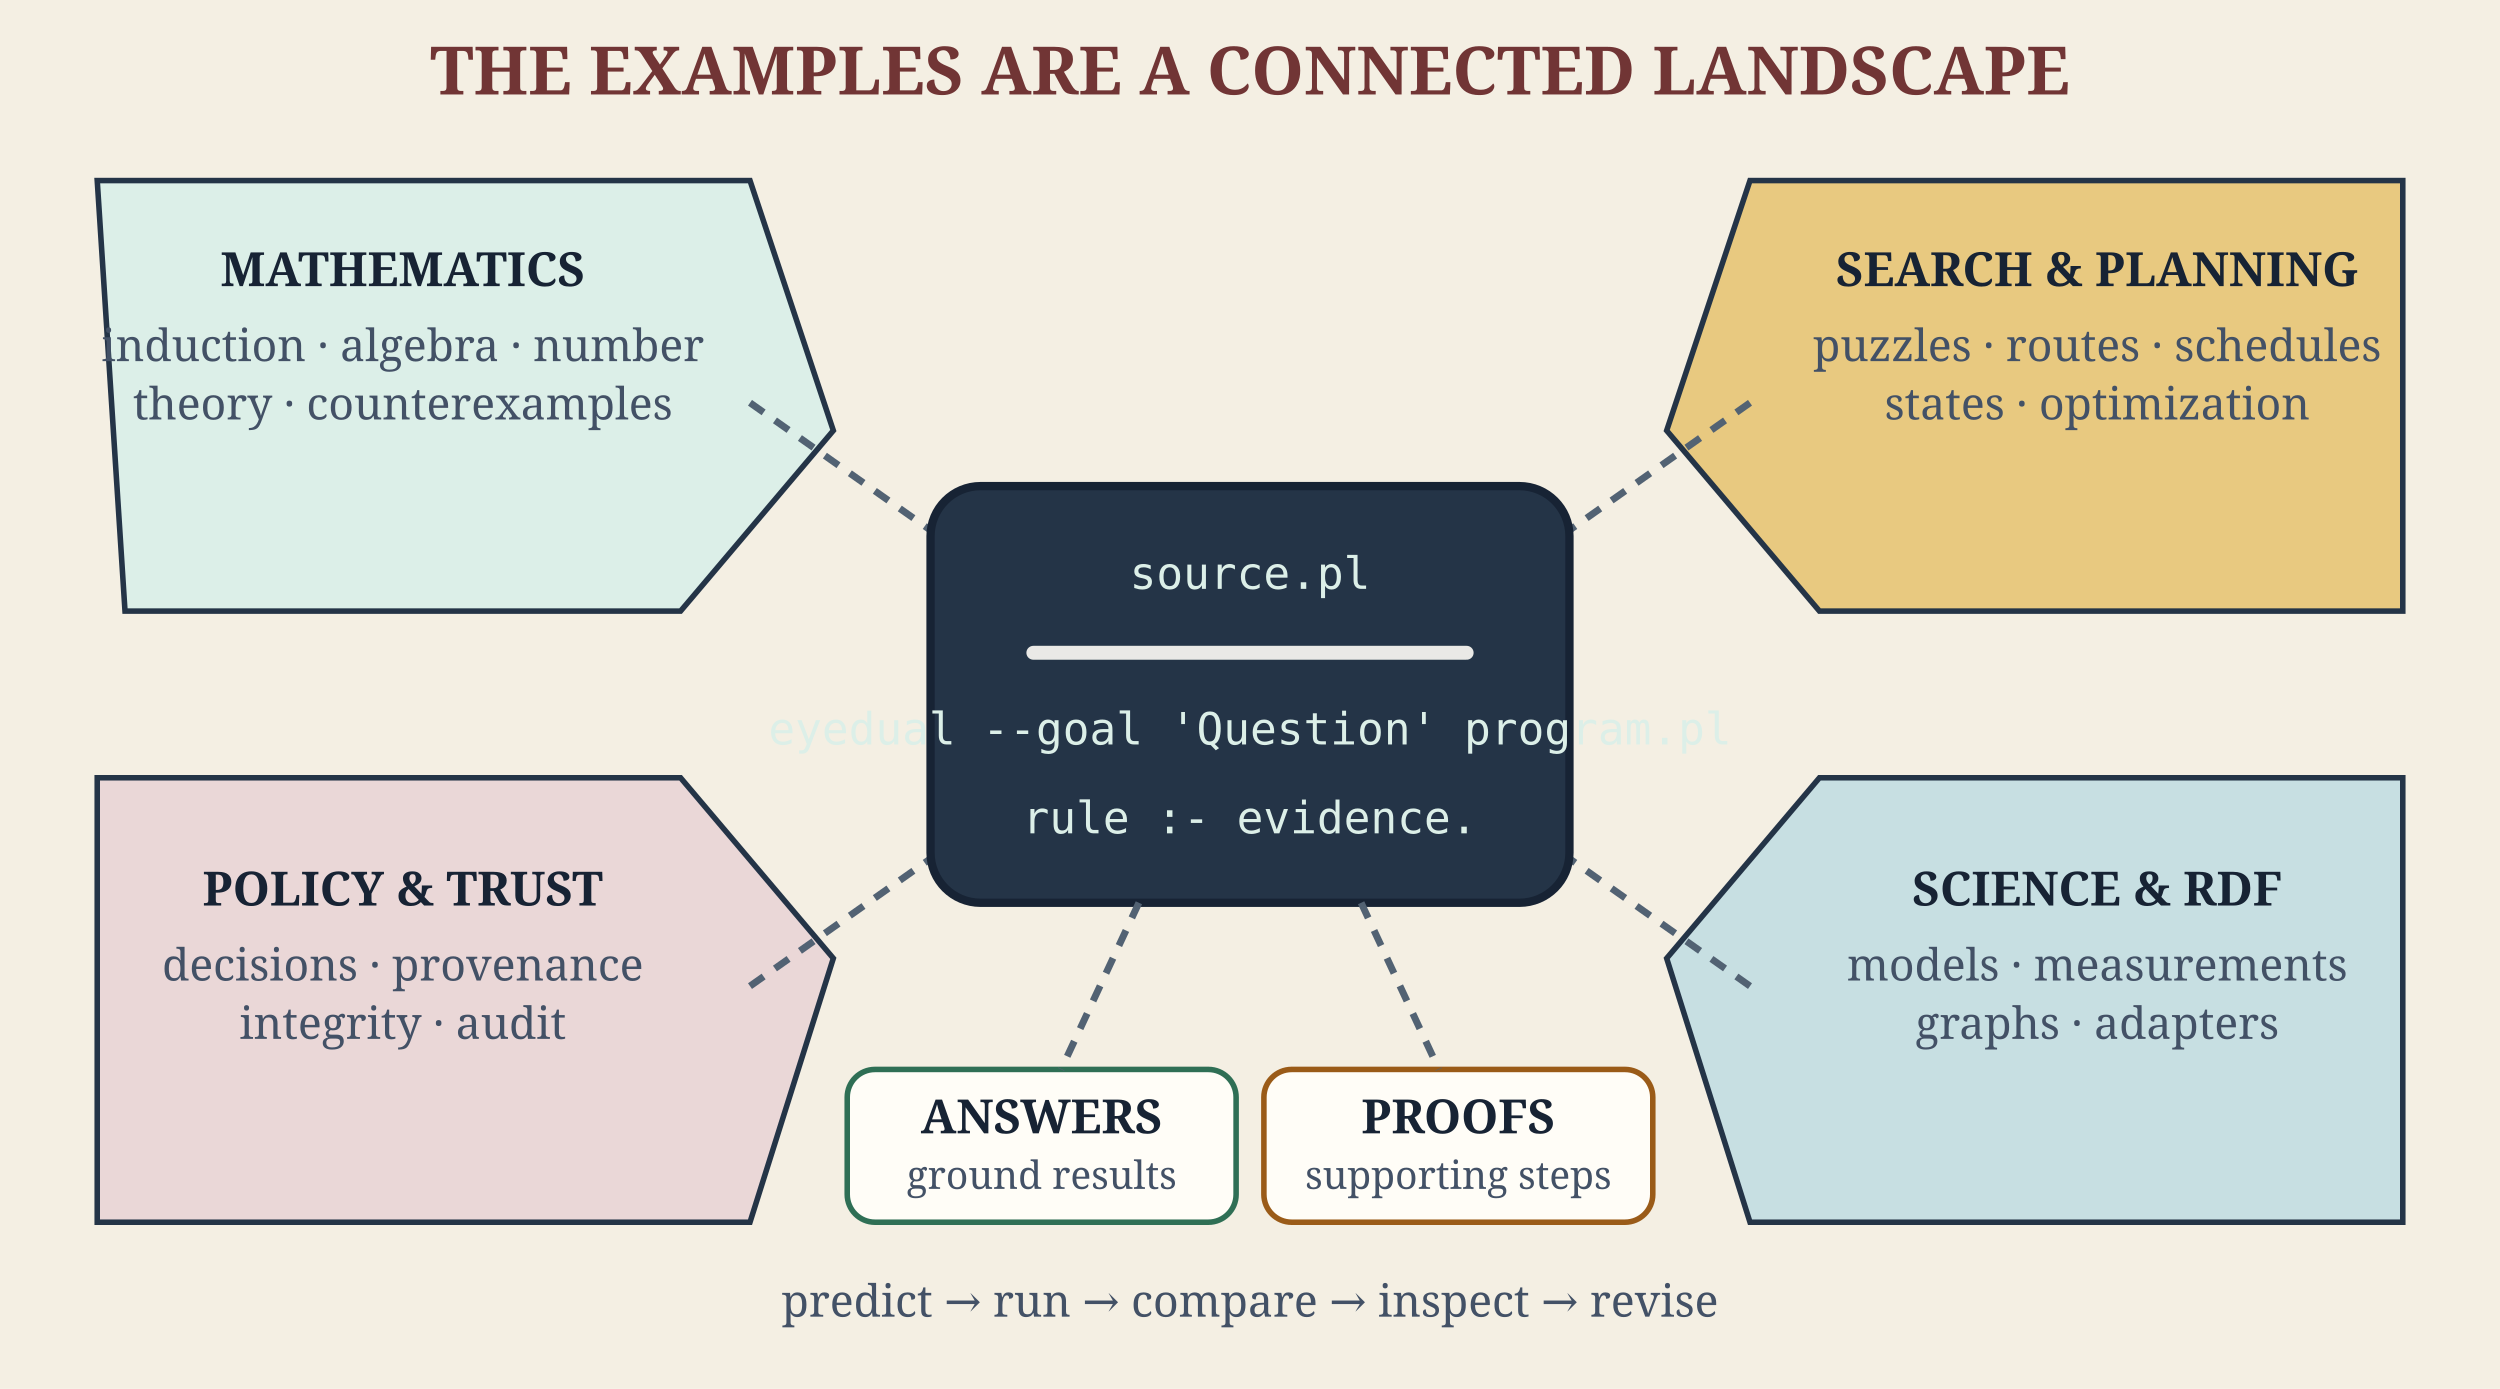
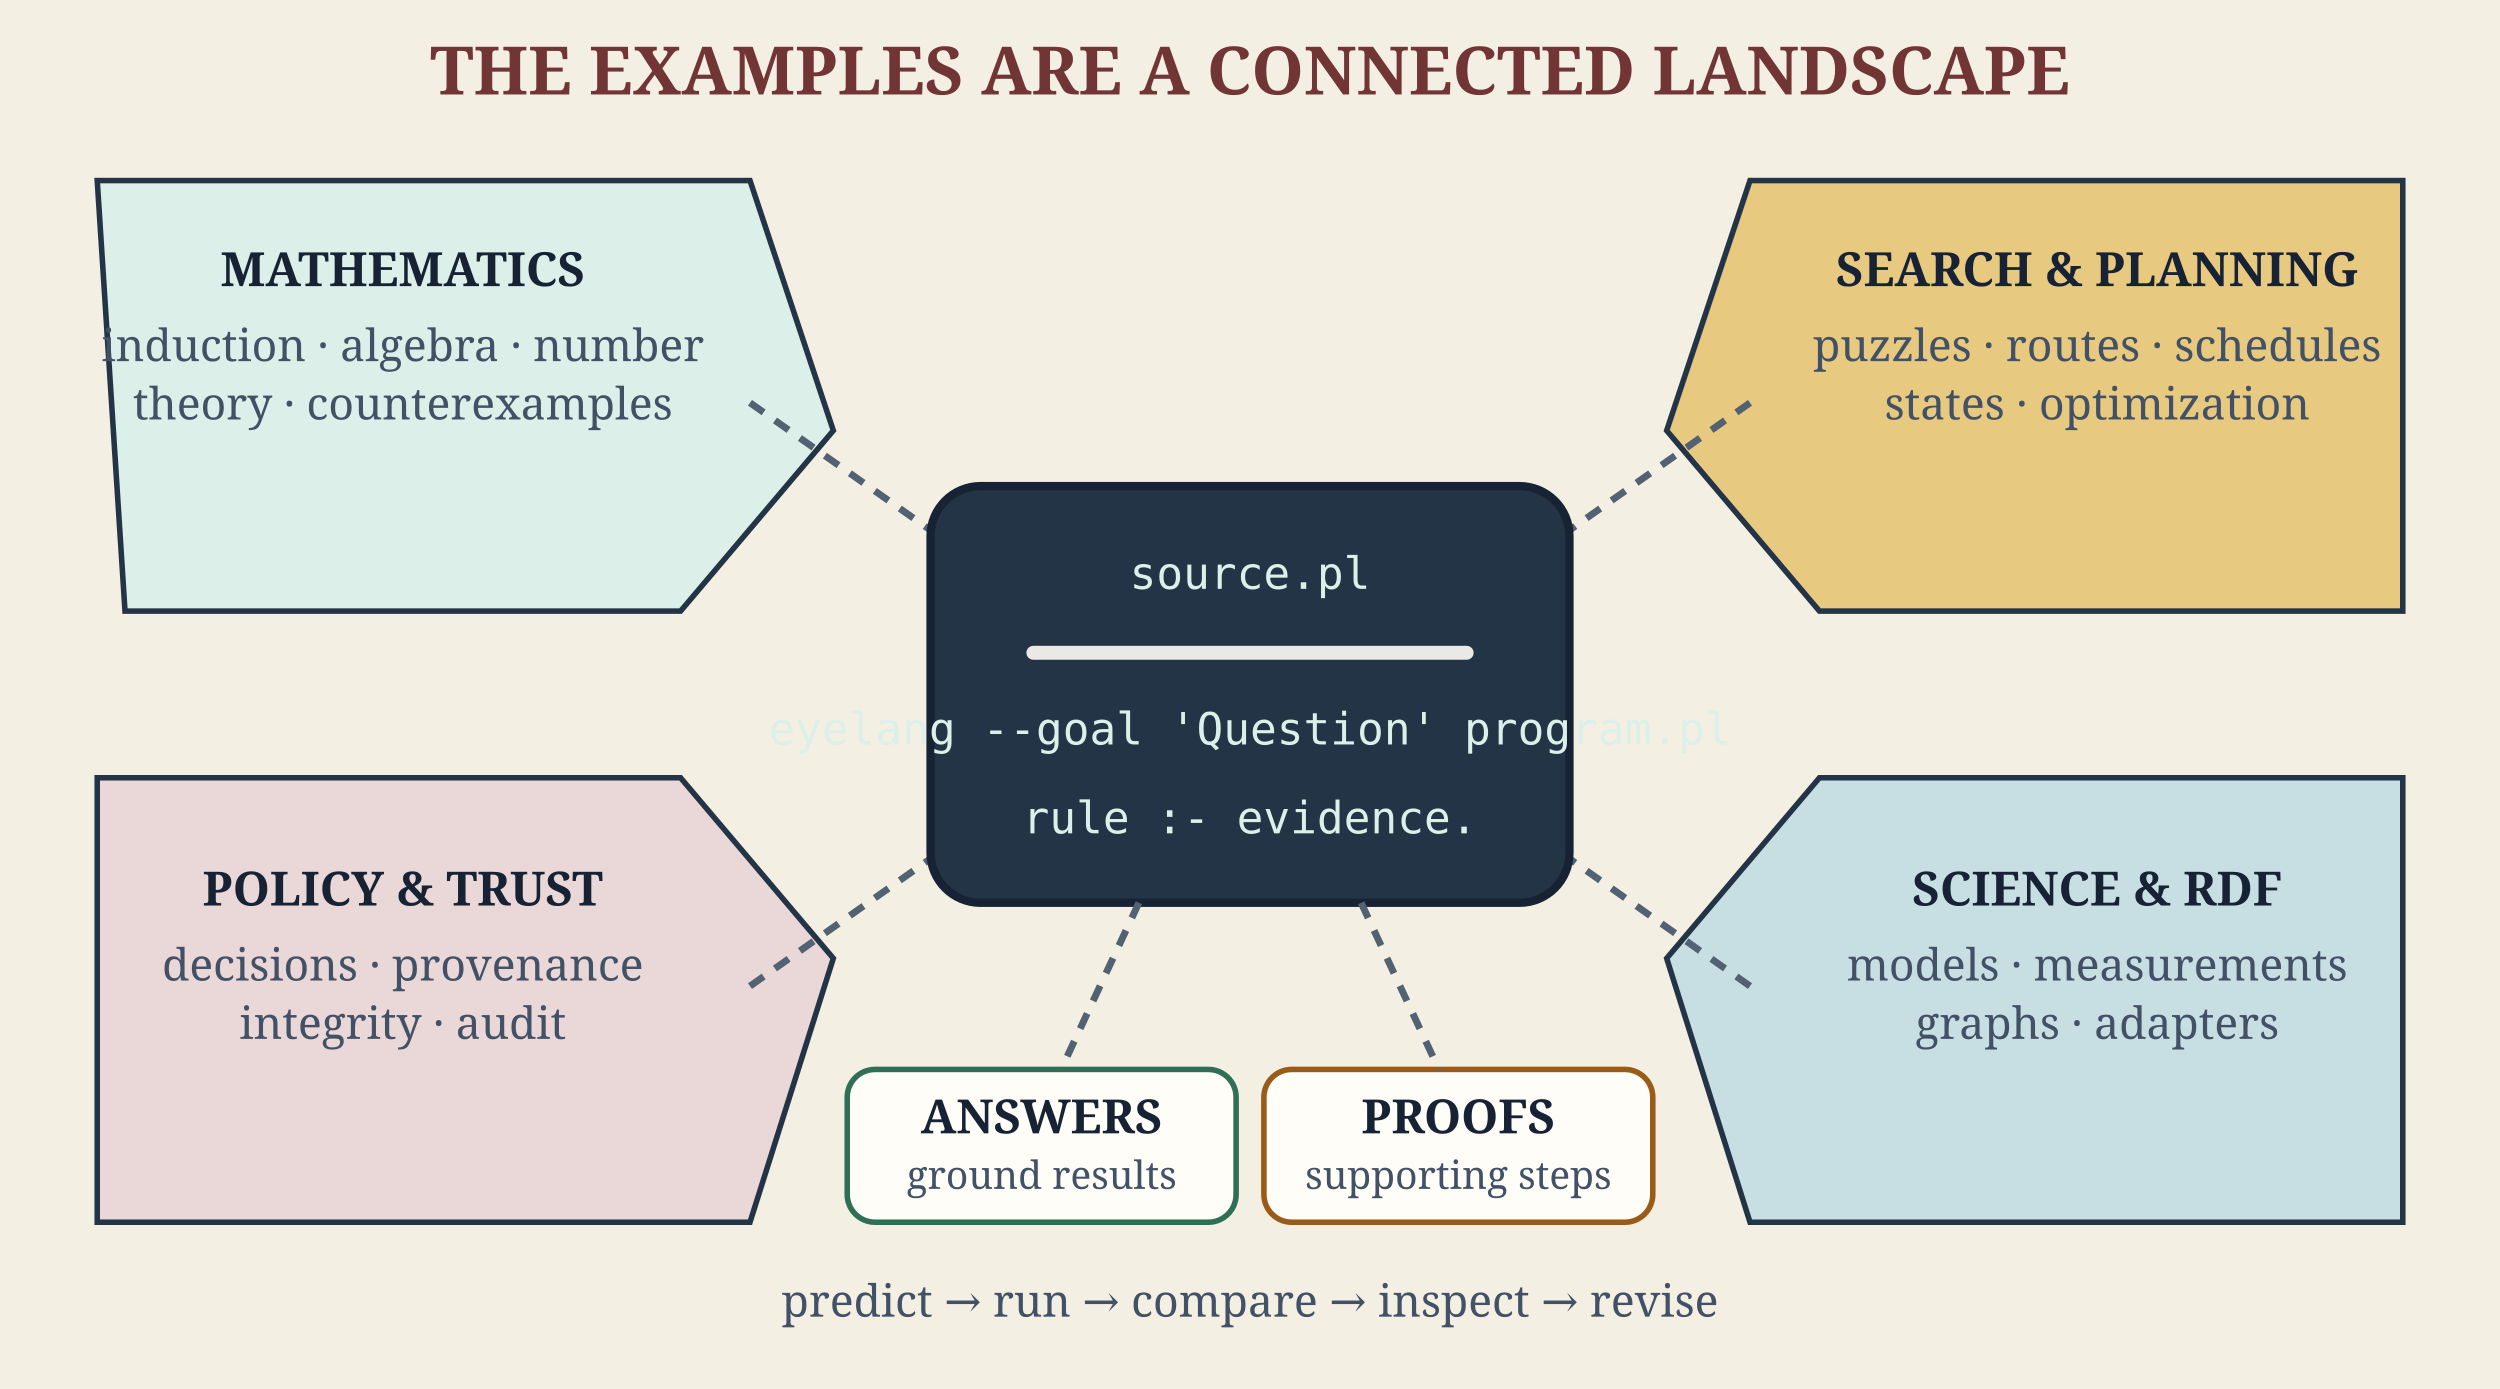
<svg xmlns="http://www.w3.org/2000/svg" width="900" height="500" viewBox="0 0 900 500" role="img" aria-labelledby="title desc">
  <defs>
    <style>
      .bg{fill:#f4efe3}.region{stroke:#243447;stroke-width:2}.core{fill:#243447;stroke:#172334;stroke-width:3}
      .path{fill:none;stroke:#fffdf7;stroke-width:5;stroke-linecap:round;opacity:.9}.link{fill:none;stroke:#526273;stroke-width:2.5;stroke-dasharray:6 5}
      .title{fill:#713535;font:bold 24px Georgia,serif}.label{fill:#172334;font:bold 17px Georgia,serif}
      .small{fill:#435166;font:16px Georgia,serif}.output{fill:#435166;font:14px Georgia,serif}.code{fill:#dcefe8;font:16px ui-monospace,SFMono-Regular,Consolas,monospace}
    </style>
  </defs>
  <rect width="900" height="500" class="bg" />
  <text class="title" x="450" y="34" text-anchor="middle">THE EXAMPLES ARE A CONNECTED LANDSCAPE</text>
  <path class="region" fill="#dcefe8" d="M35 65H270L300 155L245 220H45Z" />
  <text class="label" x="145" y="103" text-anchor="middle">MATHEMATICS</text>
  <text class="small" x="145" y="130" text-anchor="middle">induction · algebra · number</text>
  <text class="small" x="145" y="151" text-anchor="middle">theory · counterexamples</text>
  <path class="region" fill="#e8c980" d="M630 65H865V220H655L600 155Z" />
  <text class="label" x="755" y="103" text-anchor="middle">SEARCH &amp; PLANNING</text>
  <text class="small" x="755" y="130" text-anchor="middle">puzzles · routes · schedules</text>
  <text class="small" x="755" y="151" text-anchor="middle">states · optimization</text>
  <path class="region" fill="#ead7d7" d="M35 280H245L300 345L270 440H35Z" />
  <text class="label" x="145" y="326" text-anchor="middle">POLICY &amp; TRUST</text>
  <text class="small" x="145" y="353" text-anchor="middle">decisions · provenance</text>
  <text class="small" x="145" y="374" text-anchor="middle">integrity · audit</text>
  <path class="region" fill="#c7dfe2" d="M655 280H865V440H630L600 345Z" />
  <text class="label" x="755" y="326" text-anchor="middle">SCIENCE &amp; RDF</text>
  <text class="small" x="755" y="353" text-anchor="middle">models · measurements</text>
  <text class="small" x="755" y="374" text-anchor="middle">graphs · adapters</text>
  <path class="link" d="M270 145L355 205M630 145L545 205M270 355L355 295M630 355L545 295" />
  <rect class="core" x="335" y="175" width="230" height="150" rx="18" />
  <text class="code" x="450" y="212" text-anchor="middle">source.pl</text>
  <path class="path" d="M372 235H528" />
-   <text class="code" x="450" y="268" text-anchor="middle">eyedual --goal 'Question' program.pl</text>
+   <text class="code" x="450" y="268" text-anchor="middle">eyelang --goal 'Question' program.pl</text>
  <text class="code" x="450" y="300" text-anchor="middle">rule :- evidence.</text>
  <rect x="305" y="385" width="140" height="55" rx="10" fill="#fffdf7" stroke="#2f6f55" stroke-width="2" />
  <text class="label" x="375" y="408" text-anchor="middle">ANSWERS</text>
  <text class="output" x="375" y="428" text-anchor="middle">ground results</text>
  <rect x="455" y="385" width="140" height="55" rx="10" fill="#fffdf7" stroke="#9a5b18" stroke-width="2" />
  <text class="label" x="525" y="408" text-anchor="middle">PROOFS</text>
  <text class="output" x="525" y="428" text-anchor="middle">supporting steps</text>
  <path class="link" d="M410 325L382 385M490 325L518 385" />
  <text class="small" x="450" y="474" text-anchor="middle">predict → run → compare → inspect → revise</text>
</svg>
